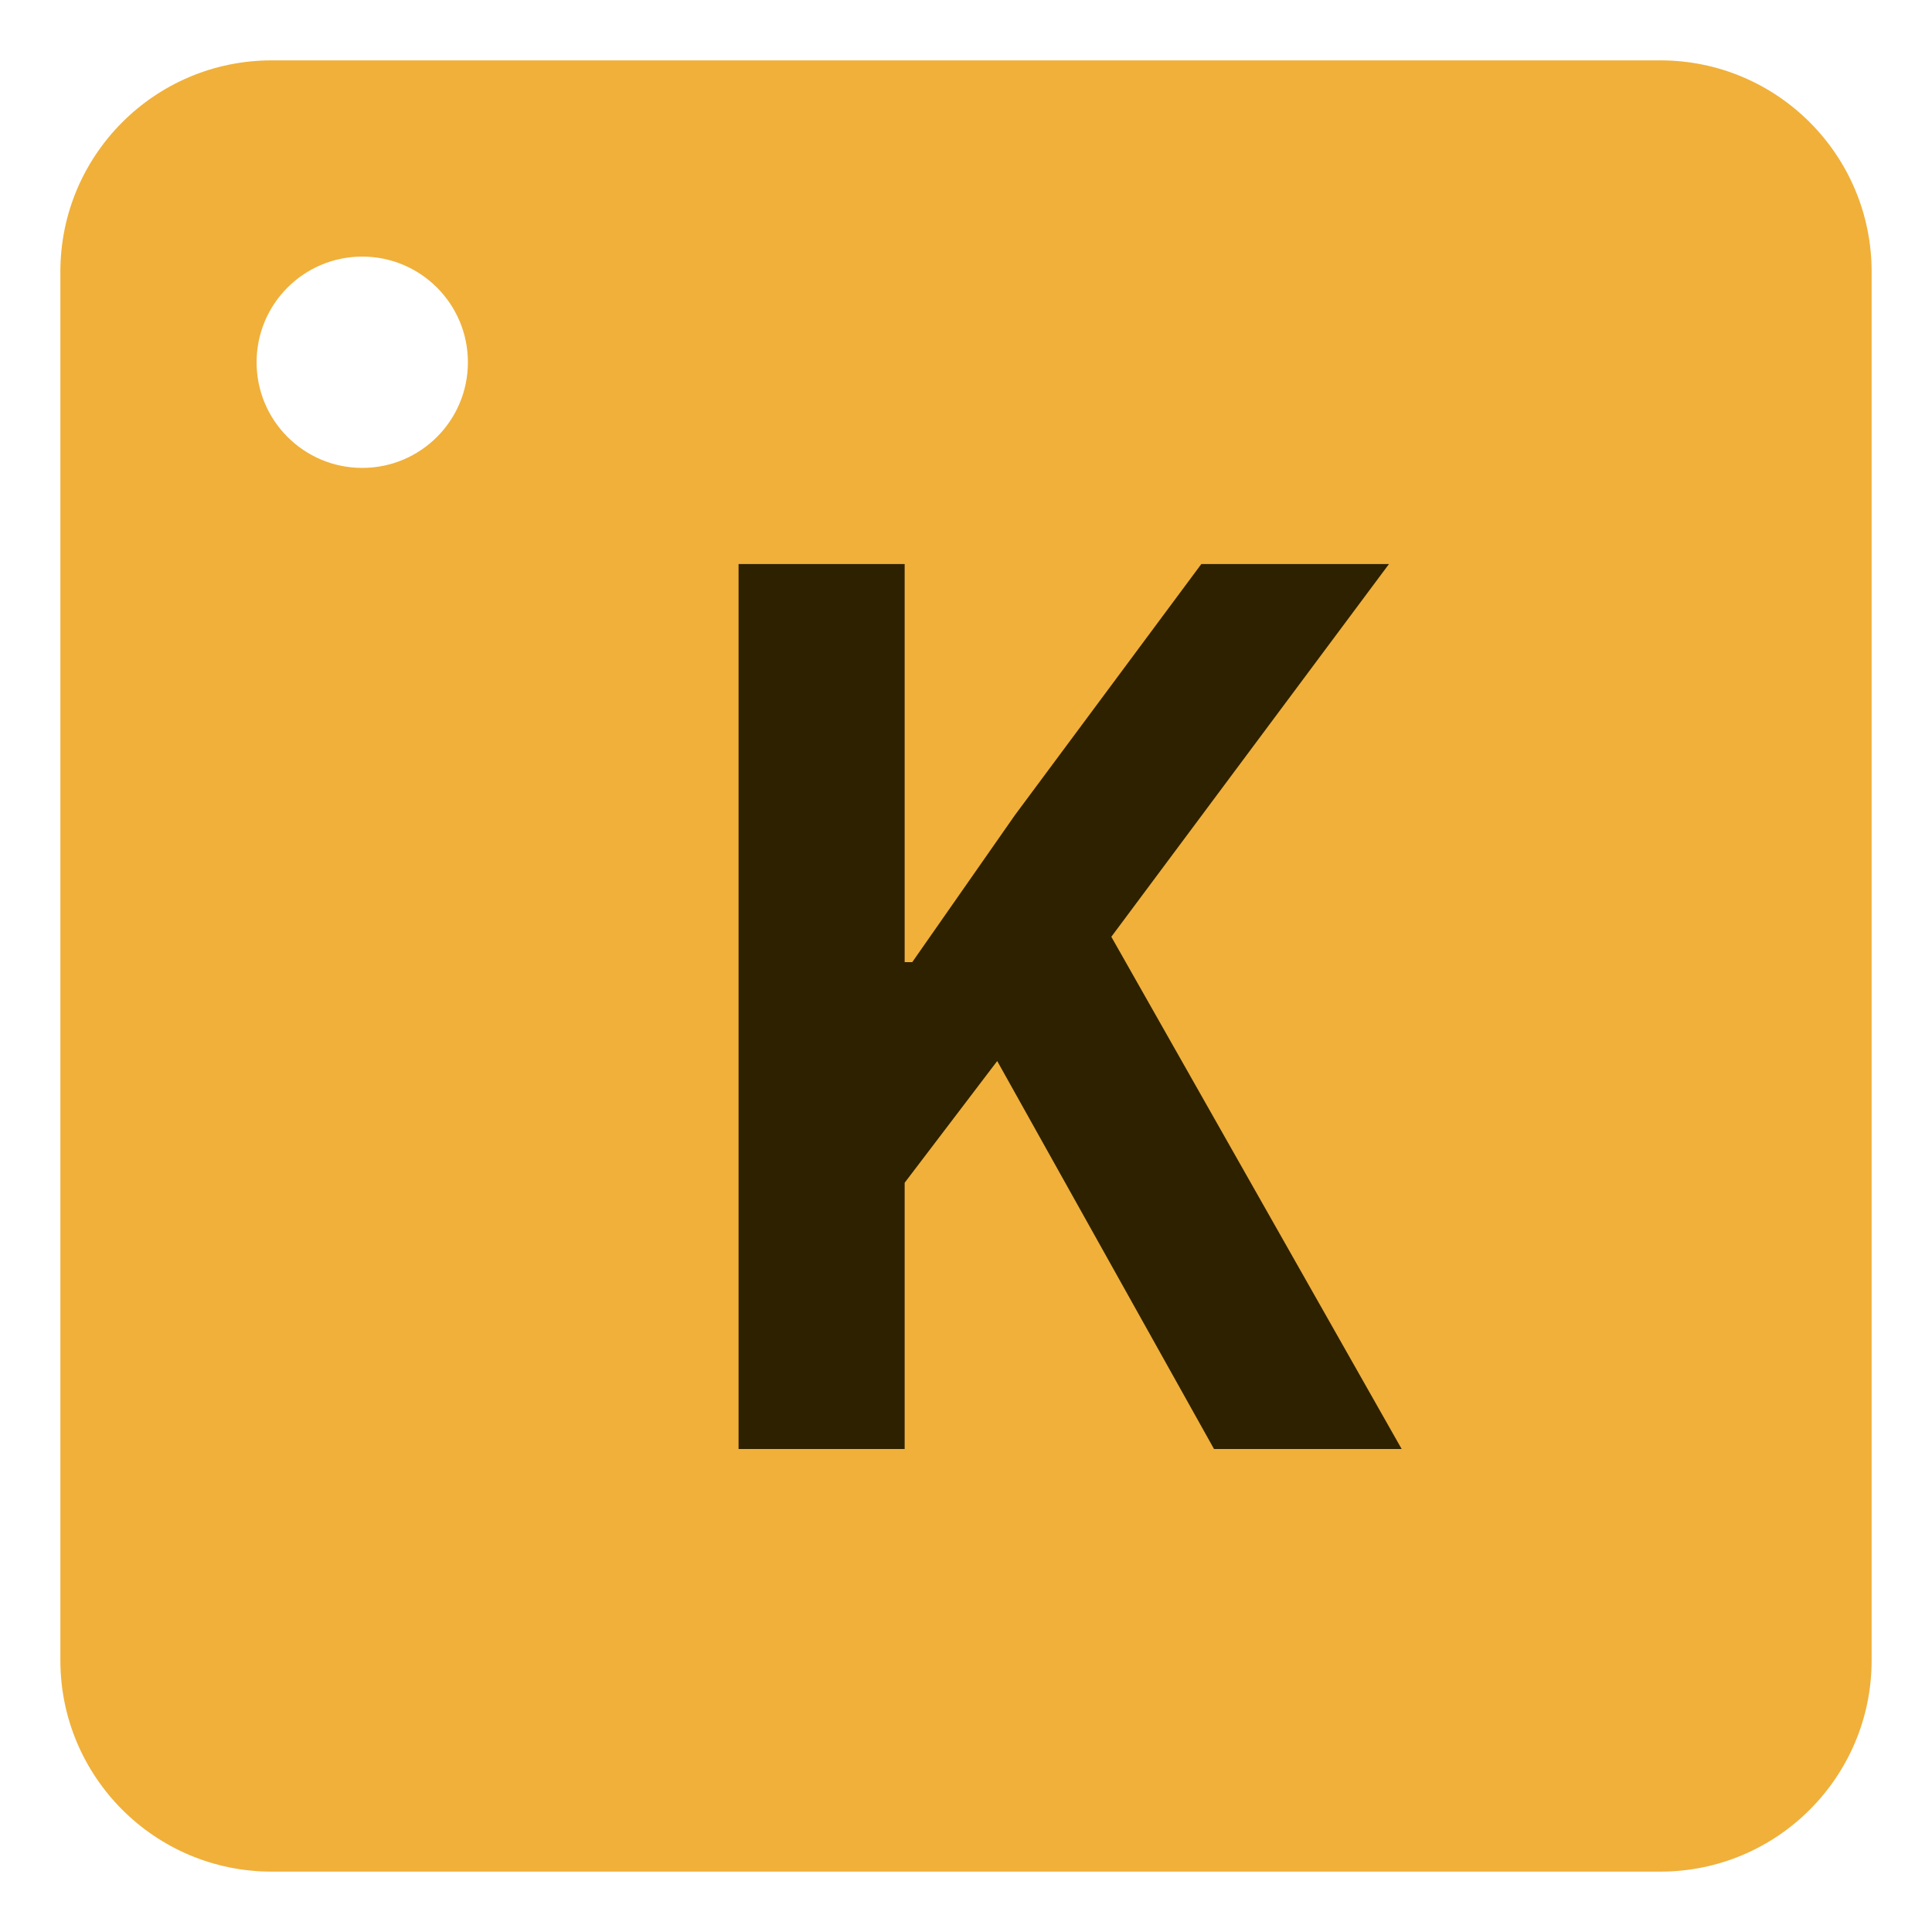
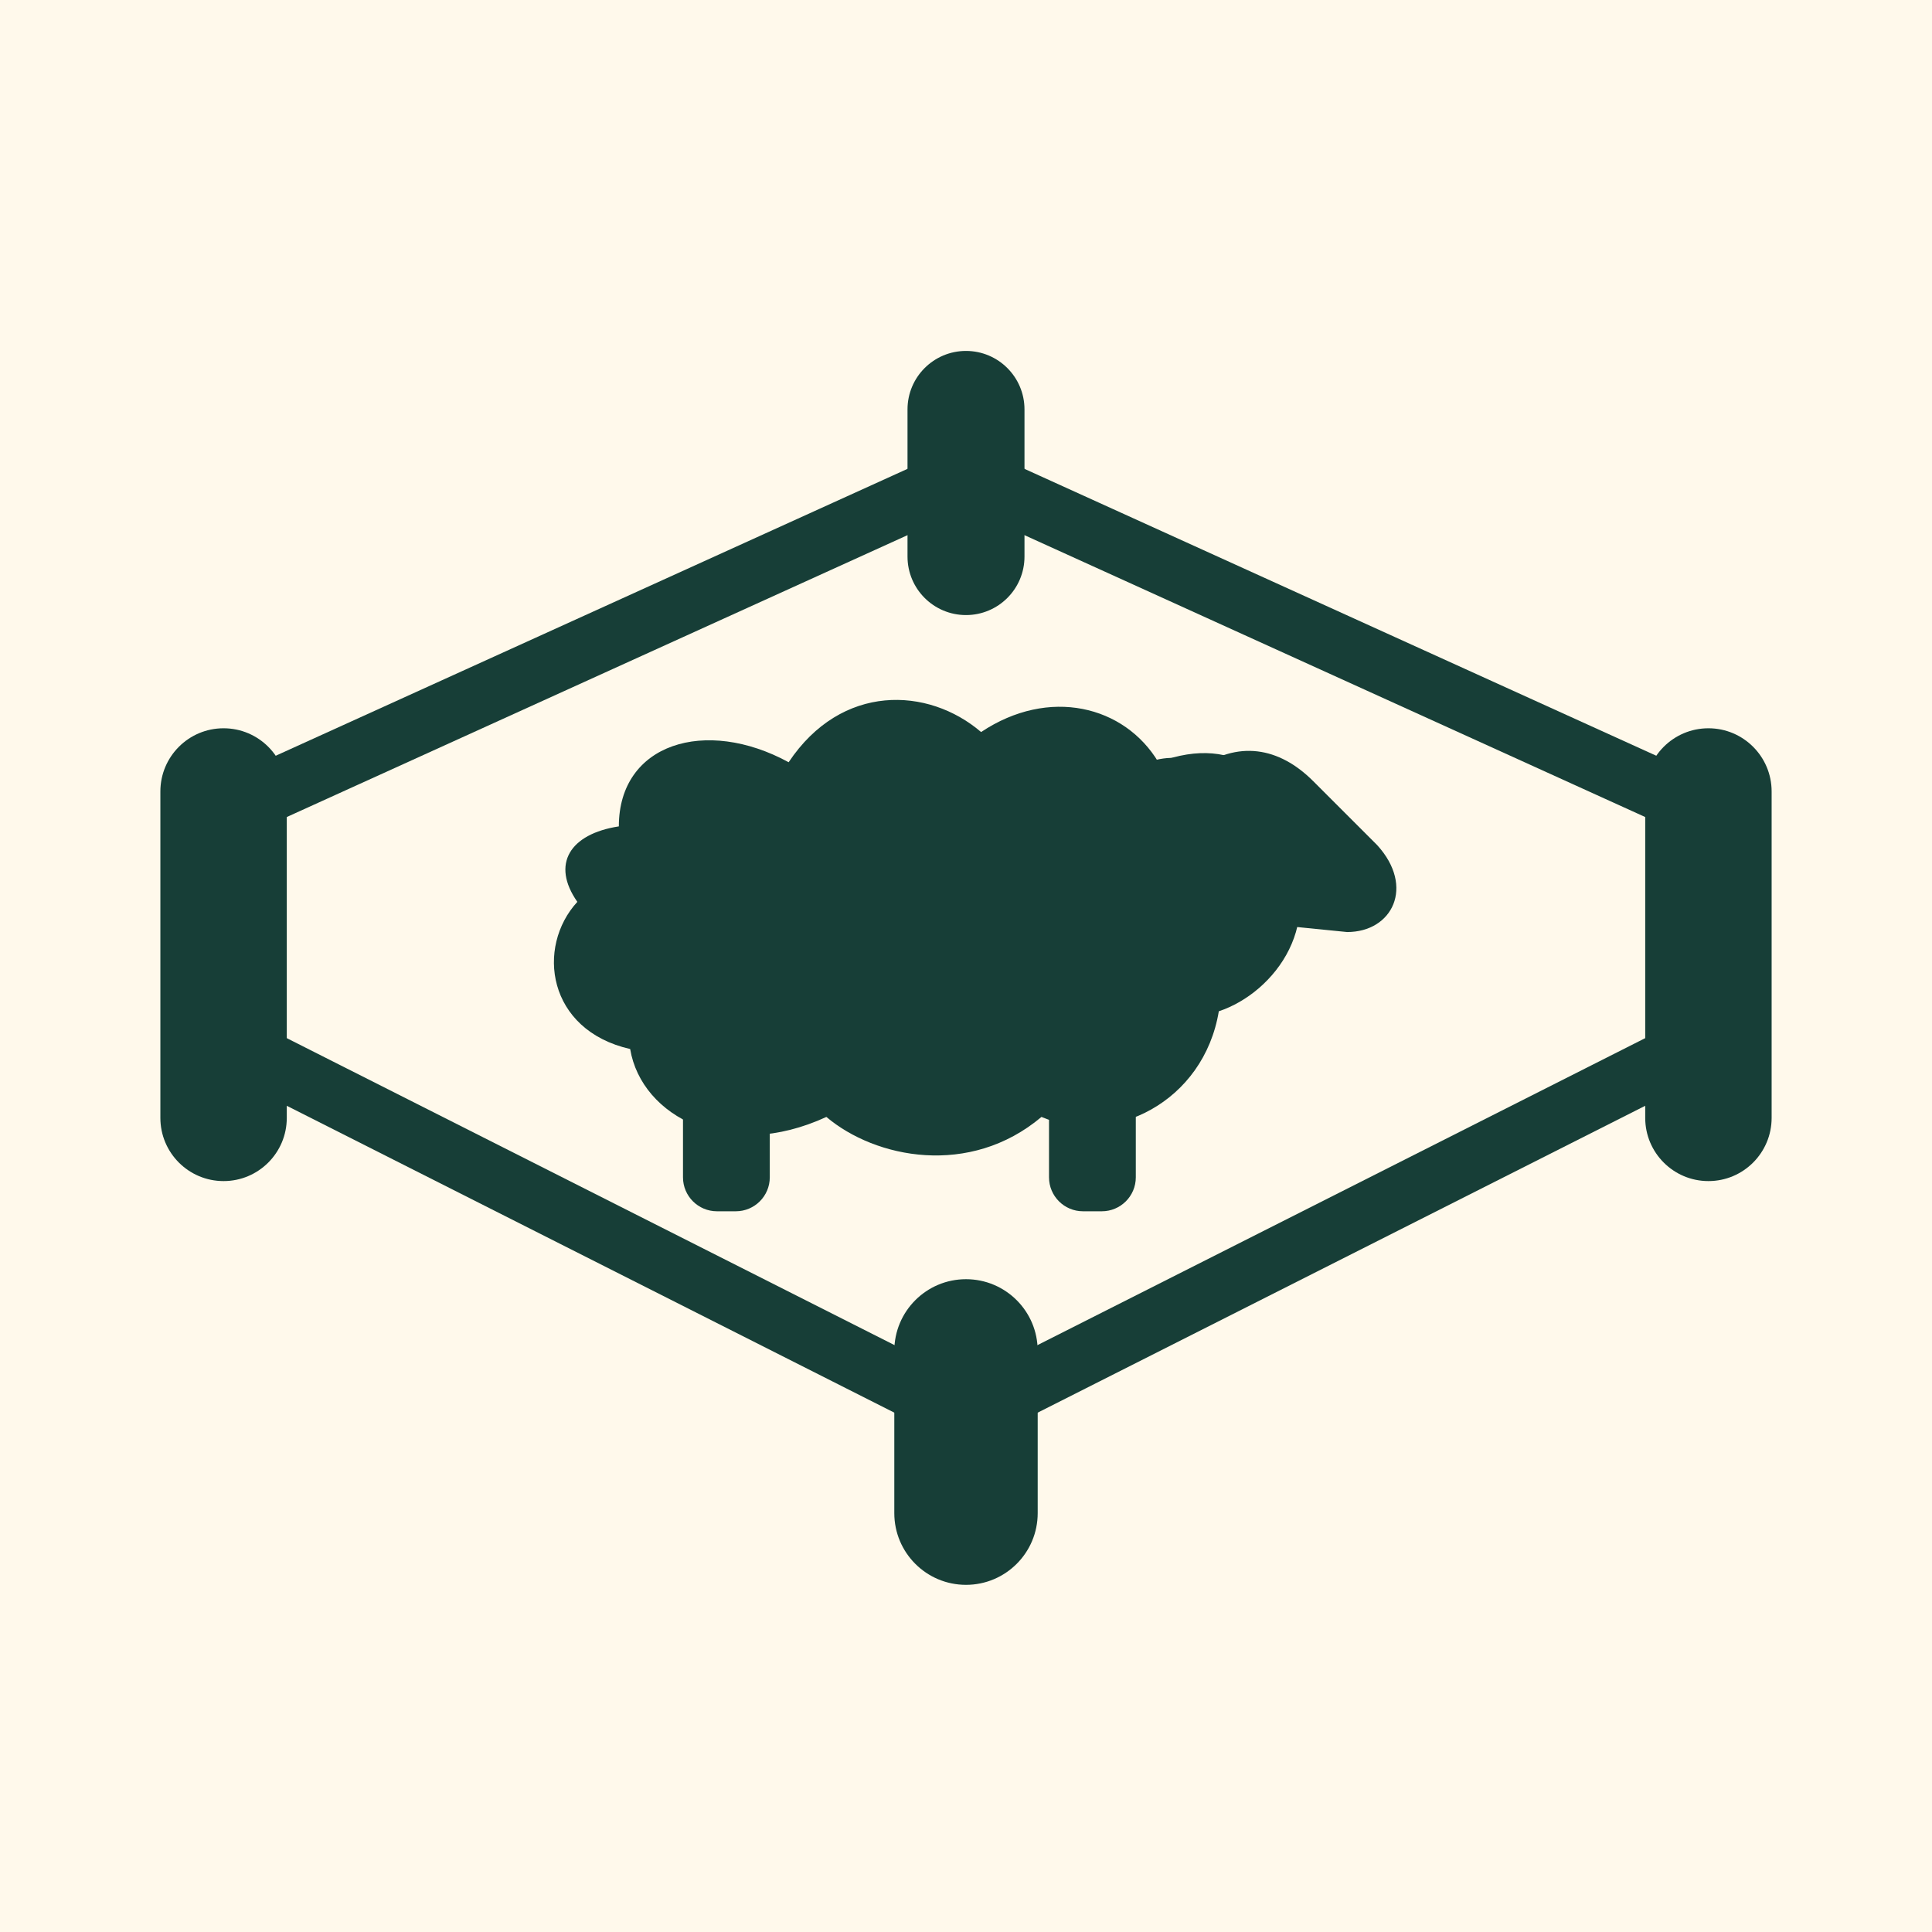
- <svg xmlns="http://www.w3.org/2000/svg" width="64" height="64" viewBox="0 0 64 64">
-   <path d="M9 2H55A7 7 0 0 1 62 9V55A7 7 0 0 1 55 62H9A7 7 0 0 1 2 55V9A7 7 0 0 1 9 2ZM12 8.5A3.5 3.5 0 1 0 12 15.5A3.5 3.5 0 1 0 12 8.5Z" fill="#F0B03A" fill-rule="evenodd" />
-   <path d="M277 306 204 210V0H73V698H204V384H210L291 500L438 698H586L367 404L596 0H448Z" fill="#2E2100" transform="translate(21.4 48) scale(0.042 -0.042)" />
+ <svg xmlns="http://www.w3.org/2000/svg" width="512" height="512" viewBox="0 0 512 512" role="img" aria-labelledby="title desc">
+   <rect x="0" y="0" width="512" height="512" rx="0" fill="#FFF9EB" />
+   <g transform="translate(0 0) scale(1)">
+     <path d="M 60 215 L 256 126 L 452 215" fill="none" stroke="#173E37" stroke-width="16" stroke-linecap="round" stroke-linejoin="round" />
+     <rect x="181" y="277" width="23" height="44" rx="9" fill="#173E37" />
+     <rect x="278" y="277" width="23" height="44" rx="9" fill="#173E37" />
+     <path d="M 164 219 C 164 197 187 190 209 202 C 223 181 246 182 260 194 C 278 182 298 187 307 202 C 328 194 342 207 340 224 C 352 244 338 263 323 268 C 319 292 295 304 276 296 C 257 312 232 307 219 296 C 193 308 170 296 167 278 C 145 273 142 251 153 239 C 146 229 151 221 164 219 Z" fill="#173E37" />
+     <path d="M 317 204 C 328 196 339 198 348 207 L 365 224 C 375 235 369 247 357 247 L 337 245 C 321 244 312 233 312 222 C 312 214 313 209 317 204 Z" fill="#173E37" />
+     <path d="M 319 203 C 310 198 299 202 291 212 L 284 221 Q 281 225 287 226 C 301 229 313 221 319 212 Z" fill="#173E37" />
+     <path d="M 60 276 L 256 375 L 452 276" fill="none" stroke="#173E37" stroke-width="16" stroke-linecap="round" stroke-linejoin="round" />
+     <rect x="240.5" y="93" width="31" height="70" rx="15.5" fill="#173E37" />
+     <rect x="42.5" y="193" width="33.5" height="120" rx="16.75" fill="#173E37" />
+     <rect x="436" y="193" width="33.5" height="120" rx="16.75" fill="#173E37" />
+     <rect x="237" y="339" width="38" height="81" rx="19" fill="#173E37" />
+   </g>
</svg>
